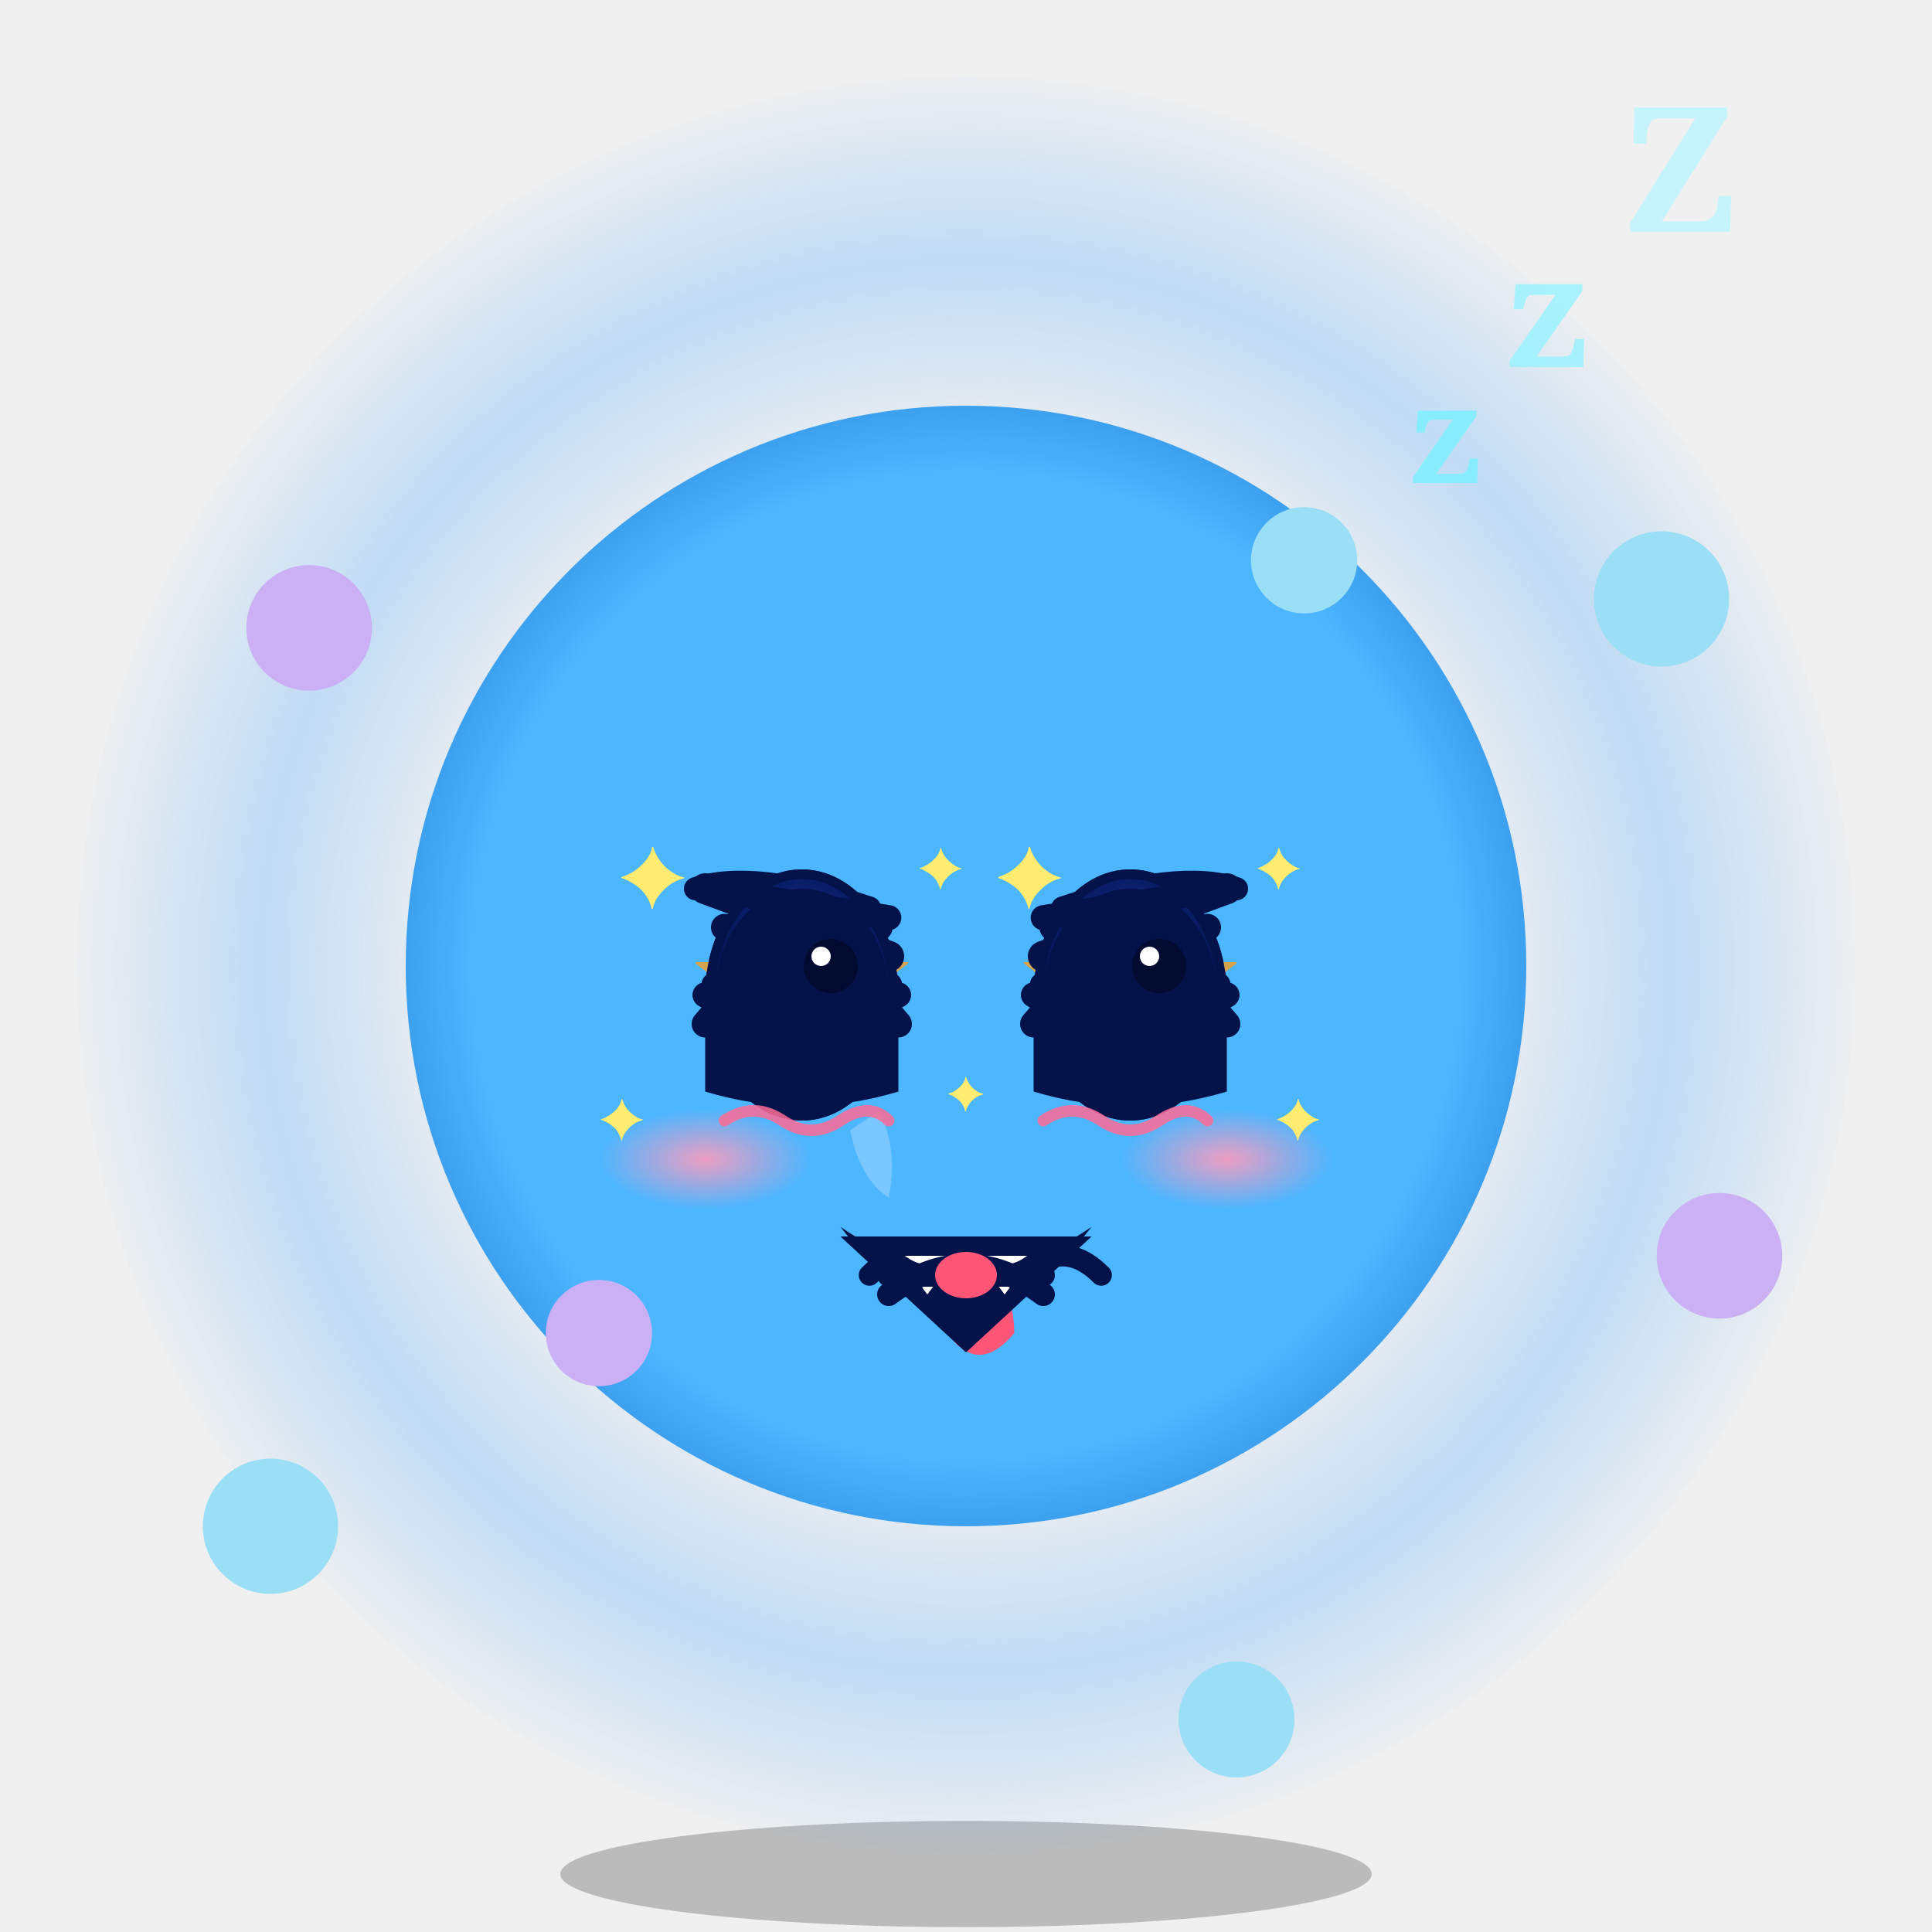
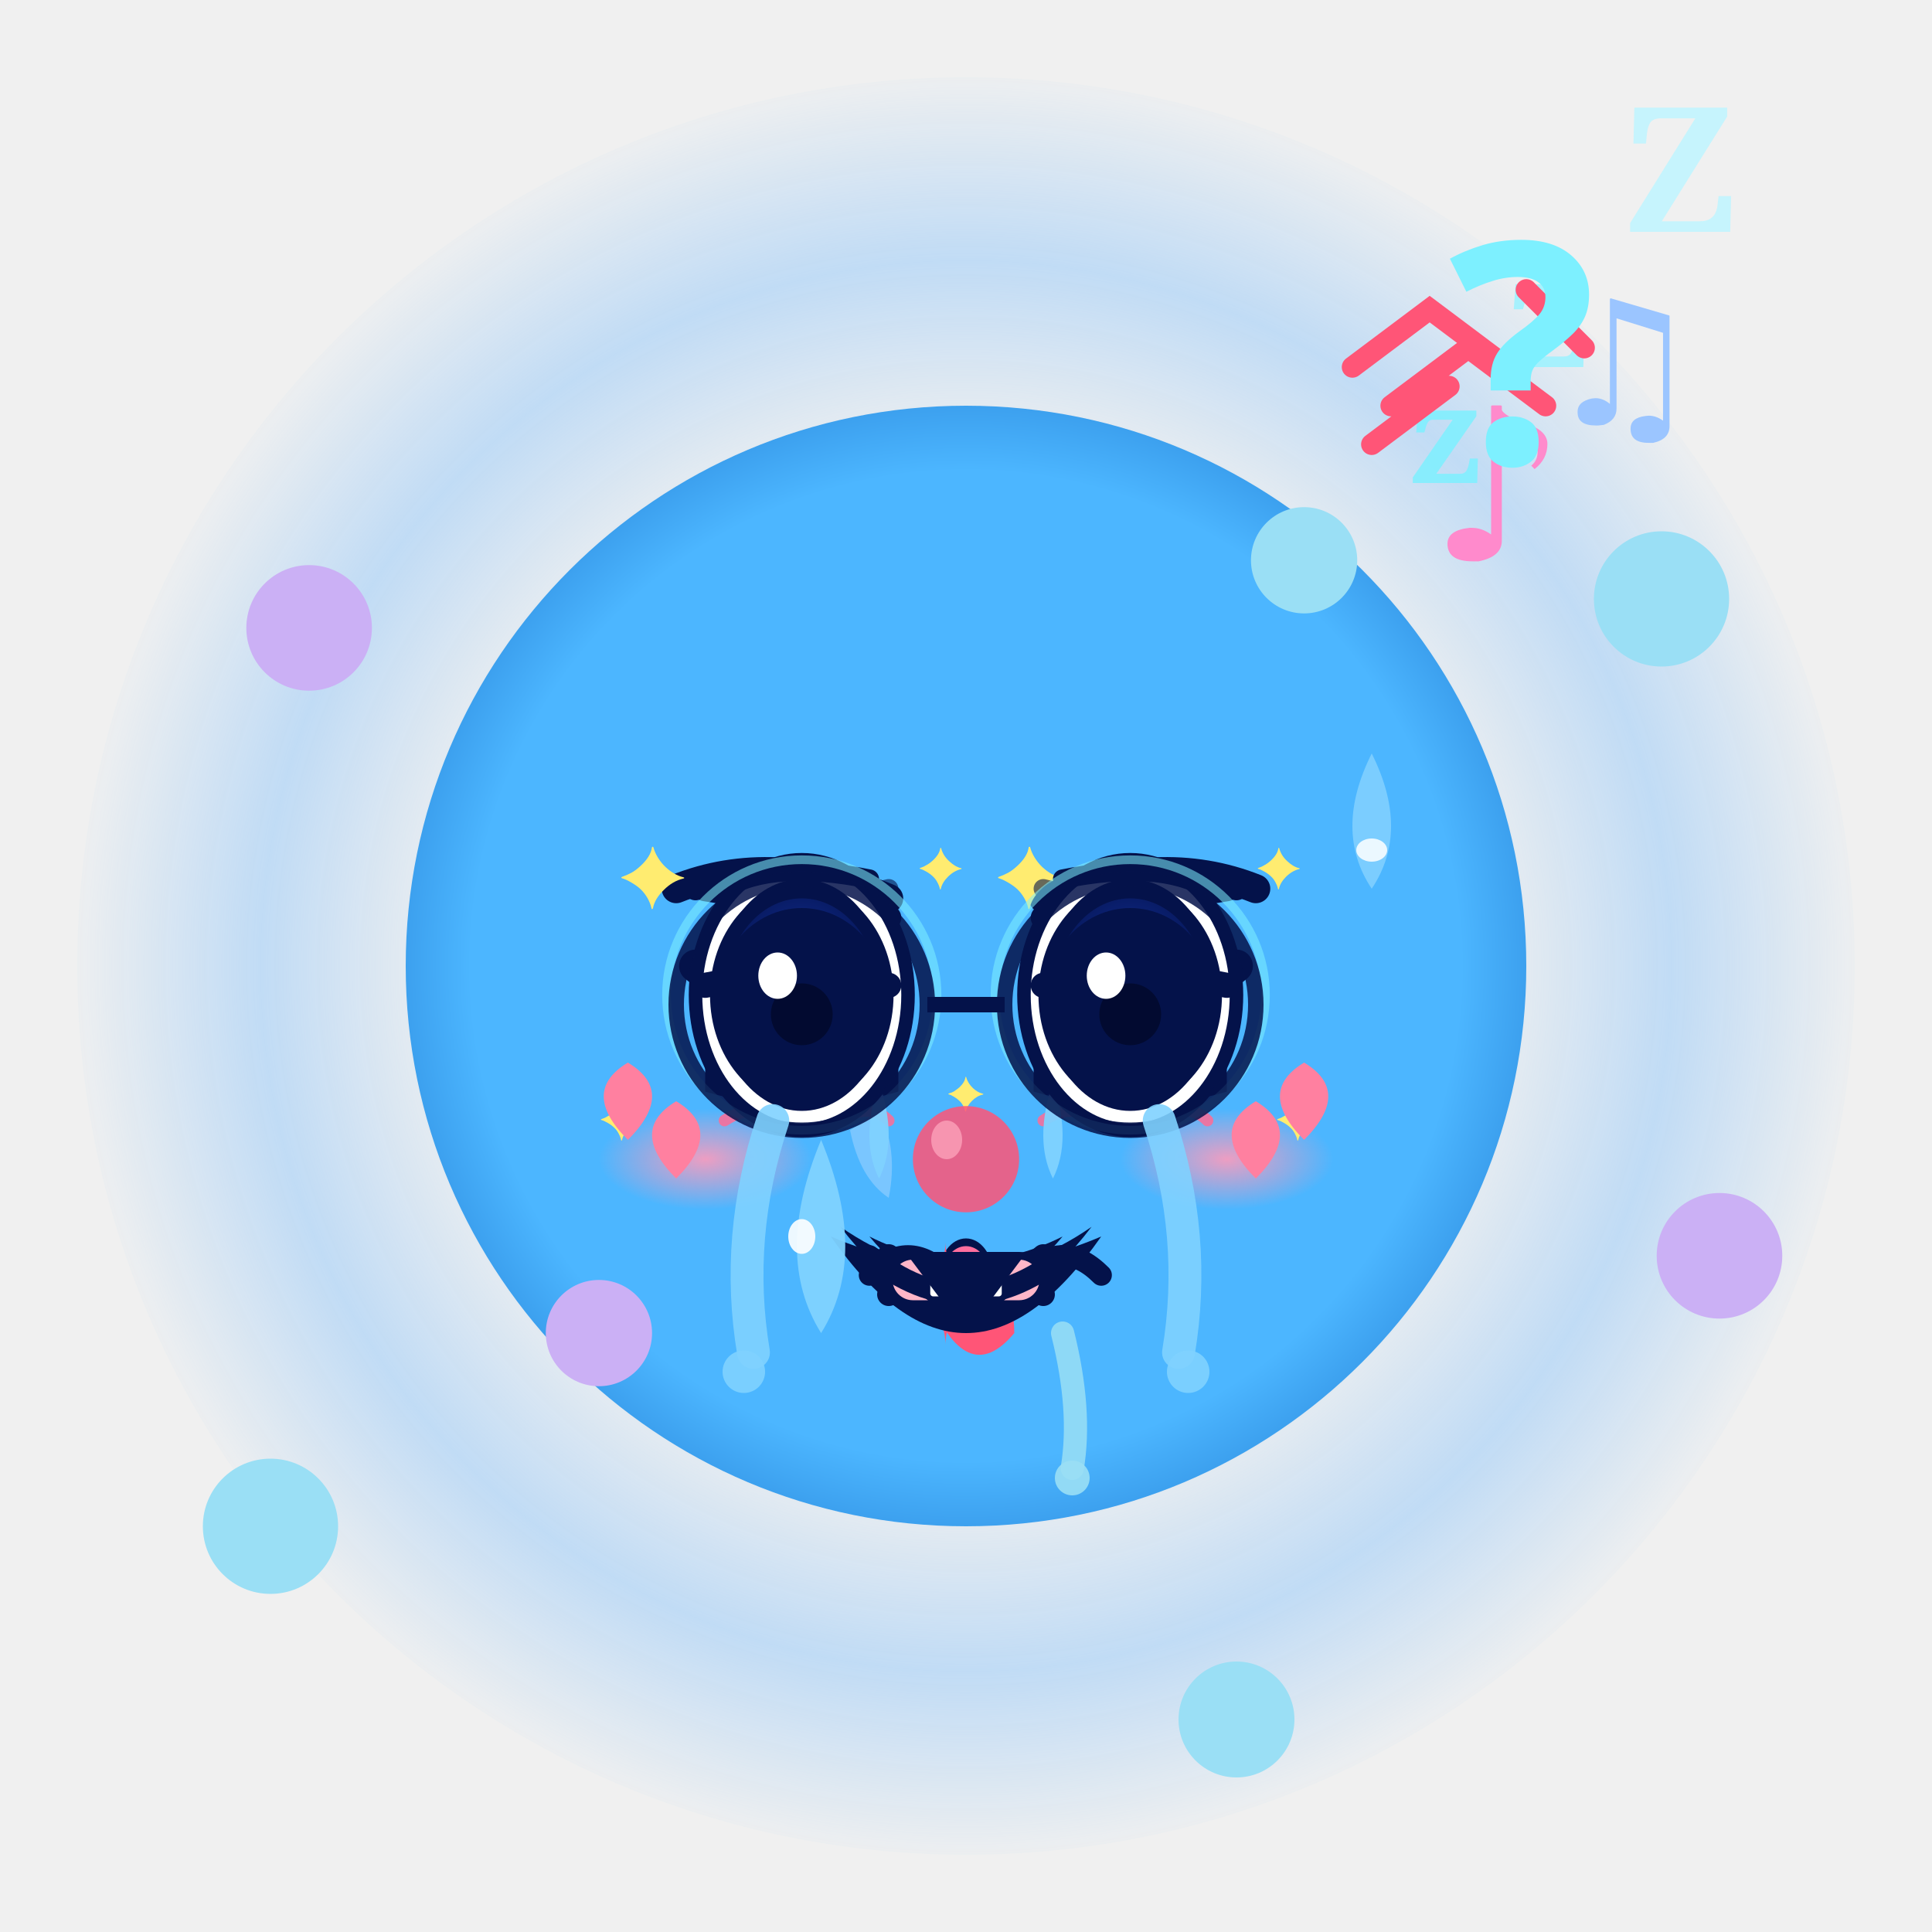
<svg xmlns="http://www.w3.org/2000/svg" id="clippy-svg" class="clippy-svg" viewBox="0 0 200 200" aria-hidden="true">
  <defs>
    <radialGradient id="orb-body" cx="0.5" cy="0.5" r="0.55">
      <stop offset="0%" stop-color="#4cb6ff" />
      <stop offset="80%" stop-color="#4cb6ff" />
      <stop offset="100%" stop-color="#2e8de0" />
    </radialGradient>
    <radialGradient id="orb-halo" cx="0.5" cy="0.5" r="0.5">
      <stop offset="55%" stop-color="#5cb0ff" stop-opacity="0" />
      <stop offset="78%" stop-color="#5cb0ff" stop-opacity="0.32" />
      <stop offset="100%" stop-color="#5cb0ff" stop-opacity="0" />
    </radialGradient>
    <radialGradient id="cheek-grad" cx="0.5" cy="0.5" r="0.5">
      <stop offset="0%" stop-color="#ff9bbb" stop-opacity="0.9" />
      <stop offset="100%" stop-color="#ff9bbb" stop-opacity="0" />
    </radialGradient>
    <radialGradient id="iris-grad" cx="0.5" cy="0.40" r="0.6">
      <stop offset="0%" stop-color="#3a5fc0" />
      <stop offset="60%" stop-color="#0a1f6e" />
      <stop offset="100%" stop-color="#04124a" />
    </radialGradient>
    <filter id="glow" x="-60%" y="-60%" width="220%" height="220%">
      <feGaussianBlur stdDeviation="1.6" result="b" />
      <feMerge>
        <feMergeNode in="b" />
        <feMergeNode in="SourceGraphic" />
      </feMerge>
    </filter>
    <symbol id="sym-heart" viewBox="0 0 20 18">
      <path d="M10 16 C 4 11, 0 7, 2 4 C 4 1, 8 1, 10 5 C 12 1, 16 1, 18 4 C 20 7, 16 11, 10 16 Z" fill="#ff4d8a" stroke="#c0205c" stroke-width="0.8" />
      <ellipse cx="6.5" cy="5.5" rx="1.5" ry="1.2" fill="#ffffff" opacity="0.85" />
    </symbol>
    <symbol id="sym-star" viewBox="0 0 22 22">
      <path d="M11 1 L13.5 8 L21 8 L15 12.5 L17 20 L11 15.5 L5 20 L7 12.5 L1 8 L8.5 8 Z" fill="#ffec70" stroke="#d4a44e" stroke-width="0.8" />
      <circle cx="11" cy="10" r="1.5" fill="#ffffff" opacity="0.9" />
    </symbol>
+     <clipPath id="orb-clip">
+       <circle cx="100" cy="100" r="58" />
+     </clipPath>
  </defs>
-   <ellipse class="cl-floor" cx="100" cy="194" rx="42" ry="5.5" fill="#000" opacity="0.22" />
  <g class="cl-floats">
    <circle class="cl-halo" cx="100" cy="100" r="92" fill="url(#orb-halo)" />
    <circle class="cl-body" cx="100" cy="100" r="58" fill="url(#orb-body)" />
-     <ellipse class="cl-cheek cl-cheek-l" cx="73" cy="120" rx="11" ry="5.2" fill="url(#cheek-grad)" />
-     <ellipse class="cl-cheek cl-cheek-r" cx="127" cy="120" rx="11" ry="5.2" fill="url(#cheek-grad)" />
-     <g class="cl-eyes">
-       <g class="cl-eyes-default">
-         <ellipse cx="83" cy="103" rx="10" ry="13" fill="#04124a" />
-         <ellipse cx="83" cy="103" rx="9" ry="12" fill="url(#iris-grad)" />
-         <ellipse cx="83" cy="111" rx="6.5" ry="1.6" fill="#5a7fff" opacity="0.55" />
-         <circle class="cl-pupil" cx="83" cy="105" r="3.5" fill="#020a30" />
-         <ellipse class="cl-glint" cx="79.5" cy="98" rx="2.8" ry="3.5" fill="#ffffff" />
-         <circle class="cl-glint" cx="85.8" cy="105" r="1.3" fill="#ffffff" opacity="0.95" />
-         <circle class="cl-glint" cx="82" cy="112.5" r="0.9" fill="#ffffff" opacity="0.75" />
-         <ellipse cx="117" cy="103" rx="10" ry="13" fill="#04124a" />
-         <ellipse cx="117" cy="103" rx="9" ry="12" fill="url(#iris-grad)" />
-         <ellipse cx="117" cy="111" rx="6.5" ry="1.6" fill="#5a7fff" opacity="0.55" />
-         <circle class="cl-pupil" cx="117" cy="105" r="3.5" fill="#020a30" />
-         <ellipse class="cl-glint" cx="113.5" cy="98" rx="2.8" ry="3.5" fill="#ffffff" />
-         <circle class="cl-glint" cx="119.8" cy="105" r="1.3" fill="#ffffff" opacity="0.95" />
-         <circle class="cl-glint" cx="116" cy="112.5" r="0.9" fill="#ffffff" opacity="0.75" />
+     <g class="cl-face" clip-path="url(#orb-clip)">
+       <ellipse class="cl-cheek cl-cheek-l" cx="73" cy="120" rx="11" ry="5.2" fill="url(#cheek-grad)" />
+       <ellipse class="cl-cheek cl-cheek-r" cx="127" cy="120" rx="11" ry="5.2" fill="url(#cheek-grad)" />
+       <g class="cl-eyes">
+         <g class="cl-eyes-default">
+           <ellipse cx="83" cy="103" rx="10" ry="13" fill="#04124a" />
+           <ellipse cx="83" cy="103" rx="9" ry="12" fill="url(#iris-grad)" />
+           <ellipse cx="83" cy="111" rx="6.5" ry="1.6" fill="#5a7fff" opacity="0.55" />
+           <circle class="cl-pupil" cx="83" cy="105" r="3.5" fill="#020a30" />
+           <ellipse class="cl-glint" cx="79.5" cy="98" rx="2.8" ry="3.5" fill="#ffffff" />
+           <circle class="cl-glint" cx="85.8" cy="105" r="1.3" fill="#ffffff" opacity="0.95" />
+           <circle class="cl-glint" cx="82" cy="112.5" r="0.9" fill="#ffffff" opacity="0.75" />
+           <ellipse cx="117" cy="103" rx="10" ry="13" fill="#04124a" />
+           <ellipse cx="117" cy="103" rx="9" ry="12" fill="url(#iris-grad)" />
+           <ellipse cx="117" cy="111" rx="6.5" ry="1.6" fill="#5a7fff" opacity="0.55" />
+           <circle class="cl-pupil" cx="117" cy="105" r="3.5" fill="#020a30" />
+           <ellipse class="cl-glint" cx="113.5" cy="98" rx="2.8" ry="3.5" fill="#ffffff" />
+           <circle class="cl-glint" cx="119.8" cy="105" r="1.3" fill="#ffffff" opacity="0.95" />
+           <circle class="cl-glint" cx="116" cy="112.5" r="0.9" fill="#ffffff" opacity="0.75" />
+         </g>
+         <g class="cl-eyes-happy">
+           <path d="M 73 106 Q 83 94 93 106" stroke="#04124a" stroke-width="2.8" fill="none" stroke-linecap="round" />
+           <path d="M 107 106 Q 117 94 127 106" stroke="#04124a" stroke-width="2.8" fill="none" stroke-linecap="round" />
+         </g>
+         <g class="cl-eyes-shut">
+           <path d="M 73 103 Q 83 109 93 103" stroke="#04124a" stroke-width="2.6" fill="none" stroke-linecap="round" />
+           <path d="M 107 103 Q 117 109 127 103" stroke="#04124a" stroke-width="2.6" fill="none" stroke-linecap="round" />
+         </g>
+         <g class="cl-eyes-love">
+           <use href="#sym-heart" x="73" y="93" width="20" height="18" />
+           <use href="#sym-heart" x="107" y="93" width="20" height="18" />
+         </g>
+         <g class="cl-eyes-stars">
+           <use href="#sym-star" x="72" y="92" width="22" height="22" />
+           <use href="#sym-star" x="106" y="92" width="22" height="22" />
+         </g>
+         <g class="cl-eyes-dizzy">
+           <path d="M 77 103 Q 77 96 84 96 Q 91 96 91 103 Q 91 109 85 109 Q 80 109 80 105 Q 80 102 83 102" fill="none" stroke="#04124a" stroke-width="1.6" stroke-linecap="round" />
+           <path d="M 111 103 Q 111 96 118 96 Q 125 96 125 103 Q 125 109 119 109 Q 114 109 114 105 Q 114 102 117 102" fill="none" stroke="#04124a" stroke-width="1.6" stroke-linecap="round" />
+         </g>
+         <g class="cl-eyes-angry">
+           <path d="M 70 92 Q 80 88 92 93" stroke="#04124a" stroke-width="3" fill="none" stroke-linecap="round" />
+           <path d="M 130 92 Q 120 88 108 93" stroke="#04124a" stroke-width="3" fill="none" stroke-linecap="round" />
+           <ellipse cx="83" cy="108" rx="6" ry="5" fill="#04124a" />
+           <ellipse cx="117" cy="108" rx="6" ry="5" fill="#04124a" />
+           <ellipse class="cl-glint" cx="81" cy="106" rx="1.6" ry="2" fill="#ffffff" />
+           <ellipse class="cl-glint" cx="115" cy="106" rx="1.6" ry="2" fill="#ffffff" />
+         </g>
+         <g class="cl-eyes-sad">
+           <ellipse cx="83" cy="106" rx="8.5" ry="9" fill="#04124a" />
+           <ellipse cx="117" cy="106" rx="8.5" ry="9" fill="#04124a" />
+           <circle cx="83" cy="110" r="2.5" fill="#020a30" />
+           <circle cx="117" cy="110" r="2.5" fill="#020a30" />
+           <circle cx="81.5" cy="108" r="1" fill="#ffffff" opacity="0.7" />
+           <circle cx="115.5" cy="108" r="1" fill="#ffffff" opacity="0.7" />
+           <path d="M 72 92 Q 78 90 90 94" stroke="#04124a" stroke-width="2.4" fill="none" stroke-linecap="round" />
+           <path d="M 128 92 Q 122 90 110 94" stroke="#04124a" stroke-width="2.4" fill="none" stroke-linecap="round" />
+           <path d="M 91 115 Q 93 119 92 124 Q 89 122 88 117 Z" fill="#7fc8ff" opacity="0.9" />
+         </g>
+         <g class="cl-eyes-sleepy">
+           <path d="M 74 103 Q 83 113 92 103 L 92 105 L 74 105 Z" fill="#04124a" />
+           <path d="M 108 103 Q 117 113 126 103 L 126 105 L 108 105 Z" fill="#04124a" />
+           <ellipse cx="83" cy="108" rx="2.5" ry="1.5" fill="#020a30" />
+           <ellipse cx="117" cy="108" rx="2.5" ry="1.5" fill="#020a30" />
+           <path d="M 74 102 Q 83 99 92 102" stroke="#04124a" stroke-width="2.8" fill="none" stroke-linecap="round" />
+           <path d="M 108 102 Q 117 99 126 102" stroke="#04124a" stroke-width="2.8" fill="none" stroke-linecap="round" />
+         </g>
+         <g class="cl-eyes-dots">
+           <circle cx="83" cy="104" r="2.6" fill="#04124a" />
+           <circle cx="117" cy="104" r="2.6" fill="#04124a" />
+         </g>
+         <g class="cl-eyes-x">
+           <path d="M 75 96 L 91 110 M 91 96 L 75 110" stroke="#04124a" stroke-width="2.8" stroke-linecap="round" />
+           <path d="M 109 96 L 125 110 M 125 96 L 109 110" stroke="#04124a" stroke-width="2.8" stroke-linecap="round" />
+         </g>
+         <g class="cl-eyes-wink-l">
+           <path d="M 73 103 Q 83 109 93 103" stroke="#04124a" stroke-width="2.6" fill="none" stroke-linecap="round" />
+           <ellipse cx="117" cy="103" rx="10" ry="13" fill="#04124a" />
+           <ellipse cx="117" cy="103" rx="9" ry="12" fill="url(#iris-grad)" />
+           <ellipse cx="117" cy="111" rx="6.5" ry="1.6" fill="#5a7fff" opacity="0.55" />
+           <circle cx="117" cy="105" r="3.5" fill="#020a30" />
+           <ellipse cx="113.5" cy="98" rx="2.8" ry="3.5" fill="#ffffff" />
+           <circle cx="119.8" cy="105" r="1.3" fill="#ffffff" />
+         </g>
+         <g class="cl-eyes-wink-r">
+           <ellipse cx="83" cy="103" rx="10" ry="13" fill="#04124a" />
+           <ellipse cx="83" cy="103" rx="9" ry="12" fill="url(#iris-grad)" />
+           <ellipse cx="83" cy="111" rx="6.5" ry="1.6" fill="#5a7fff" opacity="0.55" />
+           <circle cx="83" cy="105" r="3.5" fill="#020a30" />
+           <ellipse cx="79.5" cy="98" rx="2.8" ry="3.5" fill="#ffffff" />
+           <circle cx="85.8" cy="105" r="1.3" fill="#ffffff" />
+           <path d="M 107 103 Q 117 109 127 103" stroke="#04124a" stroke-width="2.6" fill="none" stroke-linecap="round" />
+         </g>
+         <g class="cl-eyes-suspicious">
+           <path d="M 73 102 Q 83 105 93 102 L 93 113 Q 83 116 73 113 Z" fill="#04124a" />
+           <path d="M 107 102 Q 117 105 127 102 L 127 113 Q 117 116 107 113 Z" fill="#04124a" />
+           <circle cx="83" cy="108" r="2.6" fill="#020a30" />
+           <circle cx="117" cy="108" r="2.6" fill="#020a30" />
+           <circle cx="82" cy="107" r="1" fill="#ffffff" opacity="0.7" />
+           <circle cx="116" cy="107" r="1" fill="#ffffff" opacity="0.7" />
+         </g>
+         <g class="cl-eyes-determined">
+           <ellipse cx="83" cy="105" rx="9" ry="10.5" fill="#04124a" />
+           <ellipse cx="117" cy="105" rx="9" ry="10.5" fill="#04124a" />
+           <ellipse cx="83" cy="105" rx="7.5" ry="9" fill="url(#iris-grad)" />
+           <ellipse cx="117" cy="105" rx="7.5" ry="9" fill="url(#iris-grad)" />
+           <circle cx="83" cy="107" r="3.5" fill="#020a30" />
+           <circle cx="117" cy="107" r="3.5" fill="#020a30" />
+           <ellipse cx="80" cy="101" rx="2.4" ry="2.8" fill="#ffffff" />
+           <ellipse cx="114" cy="101" rx="2.4" ry="2.8" fill="#ffffff" />
+           <path d="M 73 92 L 92 95" stroke="#04124a" stroke-width="2.6" stroke-linecap="round" />
+           <path d="M 127 92 L 108 95" stroke="#04124a" stroke-width="2.6" stroke-linecap="round" />
+         </g>
+         <g class="cl-eyes-sparkle">
+           <text x="64" y="94" font-size="9" fill="#ffec70" font-family="serif">✦</text>
+           <text x="95" y="92" font-size="6" fill="#ffec70" font-family="serif">✦</text>
+           <text x="103" y="94" font-size="9" fill="#ffec70" font-family="serif">✦</text>
+           <text x="130" y="92" font-size="6" fill="#ffec70" font-family="serif">✦</text>
+           <text x="62" y="118" font-size="6" fill="#ffec70" font-family="serif">✦</text>
+           <text x="132" y="118" font-size="6" fill="#ffec70" font-family="serif">✦</text>
+           <text x="98" y="115" font-size="5" fill="#ffec70" font-family="serif">✦</text>
+         </g>
+         <g class="cl-eyes-embarrassed">
+           <ellipse cx="83" cy="103" rx="9" ry="11" fill="#04124a" />
+           <ellipse cx="117" cy="103" rx="9" ry="11" fill="#04124a" />
+           <circle cx="86" cy="100" r="2.8" fill="#020a30" />
+           <circle cx="120" cy="100" r="2.8" fill="#020a30" />
+           <circle cx="85" cy="99" r="1" fill="#ffffff" />
+           <circle cx="119" cy="99" r="1" fill="#ffffff" />
+           <path d="M 75 116 Q 78 114 81 116 Q 84 118 87 116 Q 90 114 92 116" stroke="#ff6b95" stroke-width="1.2" fill="none" stroke-linecap="round" opacity="0.85" />
+           <path d="M 108 116 Q 111 114 114 116 Q 117 118 120 116 Q 123 114 125 116" stroke="#ff6b95" stroke-width="1.2" fill="none" stroke-linecap="round" opacity="0.85" />
+         </g>
+         <g class="cl-eyes-tearful">
+           <ellipse cx="83" cy="106" rx="8.5" ry="9" fill="#04124a" />
+           <ellipse cx="117" cy="106" rx="8.5" ry="9" fill="#04124a" />
+           <ellipse cx="80" cy="103" rx="2.6" ry="3" fill="#ffffff" />
+           <ellipse cx="114" cy="103" rx="2.6" ry="3" fill="#ffffff" />
+           <path d="M 91 112 Q 89 118 91 122 Q 93 118 91 112 Z" fill="#7fd2ff" opacity="0.95" />
+           <path d="M 109 112 Q 111 118 109 122 Q 107 118 109 112 Z" fill="#7fd2ff" opacity="0.95" />
+         </g>
+         <g class="cl-eyes-up">
+           <ellipse cx="83" cy="103" rx="9" ry="12" fill="#ffffff" />
+           <ellipse cx="117" cy="103" rx="9" ry="12" fill="#ffffff" />
+           <ellipse cx="83" cy="96" rx="5.5" ry="6" fill="#04124a" />
+           <ellipse cx="117" cy="96" rx="5.5" ry="6" fill="#04124a" />
+           <circle cx="81.5" cy="94" r="1.5" fill="#ffffff" />
+           <circle cx="115.5" cy="94" r="1.5" fill="#ffffff" />
+         </g>
+         <g class="cl-eyes-down">
+           <ellipse cx="83" cy="103" rx="9" ry="12" fill="#ffffff" />
+           <ellipse cx="117" cy="103" rx="9" ry="12" fill="#ffffff" />
+           <ellipse cx="83" cy="110" rx="5.5" ry="6" fill="#04124a" />
+           <ellipse cx="117" cy="110" rx="5.5" ry="6" fill="#04124a" />
+           <circle cx="81.5" cy="108" r="1.2" fill="#ffffff" opacity="0.85" />
+           <circle cx="115.5" cy="108" r="1.2" fill="#ffffff" opacity="0.85" />
+           <path d="M 73 92 Q 80 95 92 92" stroke="#04124a" stroke-width="2" fill="none" stroke-linecap="round" opacity="0.6" />
+           <path d="M 127 92 Q 120 95 108 92" stroke="#04124a" stroke-width="2" fill="none" stroke-linecap="round" opacity="0.6" />
+         </g>
+         <g class="cl-eyes-squint">
+           <path d="M 72 100 L 82 108 L 92 100" stroke="#04124a" stroke-width="3.4" fill="none" stroke-linecap="round" stroke-linejoin="round" />
+           <path d="M 108 100 L 118 108 L 128 100" stroke="#04124a" stroke-width="3.4" fill="none" stroke-linecap="round" stroke-linejoin="round" />
+         </g>
+         <g class="cl-eyes-wide-shock">
+           <ellipse cx="83" cy="103" rx="11" ry="14" fill="#ffffff" stroke="#04124a" stroke-width="1.4" />
+           <ellipse cx="117" cy="103" rx="11" ry="14" fill="#ffffff" stroke="#04124a" stroke-width="1.4" />
+           <circle cx="83" cy="103" r="3.5" fill="#04124a" />
+           <circle cx="117" cy="103" r="3.5" fill="#04124a" />
+           <circle cx="84.8" cy="101" r="1.1" fill="#ffffff" />
+           <circle cx="118.8" cy="101" r="1.1" fill="#ffffff" />
+         </g>
+         <g class="cl-eyes-glance">
+           <ellipse cx="83" cy="103" rx="9" ry="12" fill="#04124a" />
+           <ellipse cx="117" cy="103" rx="9" ry="12" fill="#04124a" />
+           <ellipse cx="86" cy="108" rx="3" ry="3.5" fill="#020a30" />
+           <ellipse cx="120" cy="108" rx="3" ry="3.5" fill="#020a30" />
+           <ellipse cx="85" cy="107" rx="1.4" ry="1.8" fill="#ffffff" />
+           <ellipse cx="119" cy="107" rx="1.4" ry="1.8" fill="#ffffff" />
+         </g>
+         <g class="cl-eyes-disgusted">
+           <path d="M 73 102 Q 83 100 92 102" stroke="#04124a" stroke-width="2.6" fill="none" stroke-linecap="round" />
+           <path d="M 108 102 Q 117 100 127 102" stroke="#04124a" stroke-width="2.6" fill="none" stroke-linecap="round" />
+           <ellipse cx="83" cy="106" rx="3" ry="2.2" fill="#04124a" />
+           <ellipse cx="117" cy="106" rx="3" ry="2.2" fill="#04124a" />
+           <path d="M 75 92 Q 80 89 90 91" stroke="#04124a" stroke-width="2" fill="none" stroke-linecap="round" />
+           <path d="M 125 92 Q 120 89 110 91" stroke="#04124a" stroke-width="2" fill="none" stroke-linecap="round" />
+         </g>
+         <g class="cl-eyes-genius">
+           <ellipse cx="83" cy="103" rx="9.5" ry="11.5" fill="#04124a" />
+           <ellipse cx="117" cy="103" rx="9.5" ry="11.5" fill="#04124a" />
+           <ellipse cx="83" cy="103" rx="8" ry="10" fill="url(#iris-grad)" />
+           <ellipse cx="117" cy="103" rx="8" ry="10" fill="url(#iris-grad)" />
+           <circle cx="83" cy="105" r="3.5" fill="#020a30" />
+           <circle cx="117" cy="105" r="3.5" fill="#020a30" />
+           <ellipse cx="80" cy="99" rx="2.4" ry="3" fill="#ffffff" />
+           <ellipse cx="114" cy="99" rx="2.4" ry="3" fill="#ffffff" />
+           <circle cx="83" cy="103" r="14" fill="none" stroke="#7df0ff" stroke-width="0.9" opacity="0.55" />
+           <circle cx="117" cy="103" r="14" fill="none" stroke="#7df0ff" stroke-width="0.9" opacity="0.55" />
+         </g>
+         <g class="cl-eyes-studious">
+           <ellipse cx="83" cy="104" rx="9" ry="10" fill="#04124a" />
+           <ellipse cx="117" cy="104" rx="9" ry="10" fill="#04124a" />
+           <circle cx="83" cy="105" r="3.2" fill="#020a30" />
+           <circle cx="117" cy="105" r="3.2" fill="#020a30" />
+           <ellipse cx="80.5" cy="101" rx="2" ry="2.4" fill="#ffffff" />
+           <ellipse cx="114.5" cy="101" rx="2" ry="2.4" fill="#ffffff" />
+           <circle cx="83" cy="104" r="13" fill="none" stroke="#04124a" stroke-width="1.6" opacity="0.85" />
+           <circle cx="117" cy="104" r="13" fill="none" stroke="#04124a" stroke-width="1.6" opacity="0.85" />
+           <line x1="96" y1="104" x2="104" y2="104" stroke="#04124a" stroke-width="1.6" />
+         </g>
      </g>
-       <g class="cl-eyes-happy">
-         <path d="M 73 106 Q 83 94 93 106" stroke="#04124a" stroke-width="2.8" fill="none" stroke-linecap="round" />
-         <path d="M 107 106 Q 117 94 127 106" stroke="#04124a" stroke-width="2.8" fill="none" stroke-linecap="round" />
+       <g class="cl-mouth">
+         <path class="cl-mouth-smile" d="M 92 130 Q 100 137 108 130" stroke="#04124a" stroke-width="2.4" fill="none" stroke-linecap="round" />
+         <g class="cl-mouth-bigsmile">
+           <path d="M 87 127 Q 100 144 113 127 Q 100 136 87 127 Z" fill="#04124a" />
+           <path d="M 91 131 Q 100 139 109 131" fill="#ff6e9e" opacity="0.7" />
+         </g>
+         <g class="cl-mouth-tongue">
+           <path d="M 90 128 Q 100 140 110 128 Q 100 133 90 128 Z" fill="#04124a" />
+           <path d="M 96 134 Q 100 144 105 138 Q 105 132 100 132 Q 96 132 96 134 Z" fill="#ff5577" />
+         </g>
+         <ellipse class="cl-mouth-o" cx="100" cy="132" rx="2.8" ry="3.8" fill="#04124a" />
+         <path class="cl-mouth-wavy" d="M 90 132 Q 94 128 98 132 Q 102 136 106 132 Q 110 128 114 132" stroke="#04124a" stroke-width="2.2" fill="none" stroke-linecap="round" />
+         <g class="cl-mouth-fangs">
+           <path d="M 93 134 Q 100 130 107 134" stroke="#04124a" stroke-width="2.4" fill="none" stroke-linecap="round" />
+         </g>
+         <line class="cl-mouth-flat" x1="92" y1="132" x2="108" y2="132" stroke="#04124a" stroke-width="2.4" stroke-linecap="round" />
+         <path class="cl-mouth-frown" d="M 92 134 Q 100 128 108 134" stroke="#04124a" stroke-width="2.4" fill="none" stroke-linecap="round" />
+         <path class="cl-mouth-cat" d="M 92 130 Q 96 134 100 130 Q 104 134 108 130" stroke="#04124a" stroke-width="2.2" fill="none" stroke-linecap="round" />
+         <ellipse class="cl-mouth-kiss" cx="100" cy="132" rx="3.2" ry="2.4" fill="#ff5577" />
+         <ellipse class="cl-mouth-pout" cx="100" cy="132" rx="2.4" ry="3" fill="#ff6e9e" />
+         <text class="cl-mouth-star" x="92" y="139" font-family="sans-serif" font-size="14" font-weight="800" fill="#ff5577">✦</text>
+         <path class="cl-mouth-laugh" d="M 86 128 Q 100 148 114 128 Q 100 134 86 128 Z" fill="#04124a" />
+         <rect class="cl-mouth-tape" x="92" y="130" width="16" height="5" rx="2.5" fill="#ffb6c8" stroke="#04124a" stroke-width="0.8" />
+         <g class="cl-mouth-bunny">
+           <path d="M 90 130 Q 100 138 110 130" stroke="#04124a" stroke-width="2.2" fill="none" stroke-linecap="round" />
+           <rect x="96" y="130" width="3.5" height="4.5" rx="0.6" fill="#ffffff" stroke="#04124a" stroke-width="0.6" />
+           <rect x="100.5" y="130" width="3.5" height="4.5" rx="0.6" fill="#ffffff" stroke="#04124a" stroke-width="0.6" />
+         </g>
+         <path class="cl-mouth-triangle" d="M 94 130 L 100 138 L 106 130 Z" fill="#04124a" />
      </g>
-       <g class="cl-eyes-shut">
-         <path d="M 73 103 Q 83 109 93 103" stroke="#04124a" stroke-width="2.6" fill="none" stroke-linecap="round" />
-         <path d="M 107 103 Q 117 109 127 103" stroke="#04124a" stroke-width="2.6" fill="none" stroke-linecap="round" />
-       </g>
-       <g class="cl-eyes-love">
-         <use href="#sym-heart" x="73" y="93" width="20" height="18" />
-         <use href="#sym-heart" x="107" y="93" width="20" height="18" />
-       </g>
-       <g class="cl-eyes-stars">
-         <use href="#sym-star" x="72" y="92" width="22" height="22" />
-         <use href="#sym-star" x="106" y="92" width="22" height="22" />
-       </g>
-       <g class="cl-eyes-dizzy">
-         <path d="M 77 103 Q 77 96 84 96 Q 91 96 91 103 Q 91 109 85 109 Q 80 109 80 105 Q 80 102 83 102" fill="none" stroke="#04124a" stroke-width="1.6" stroke-linecap="round" />
-         <path d="M 111 103 Q 111 96 118 96 Q 125 96 125 103 Q 125 109 119 109 Q 114 109 114 105 Q 114 102 117 102" fill="none" stroke="#04124a" stroke-width="1.6" stroke-linecap="round" />
-       </g>
-       <g class="cl-eyes-angry">
-         <path d="M 73 92 L 92 99" stroke="#04124a" stroke-width="3.2" stroke-linecap="round" />
-         <path d="M 127 92 L 108 99" stroke="#04124a" stroke-width="3.2" stroke-linecap="round" />
-         <path d="M 74 104 Q 83 102 92 105 Q 83 110 74 108 Z" fill="#04124a" />
-         <path d="M 126 104 Q 117 102 108 105 Q 117 110 126 108 Z" fill="#04124a" />
-         <circle cx="85" cy="106" r="2.2" fill="#ff3a5a" />
-         <circle cx="115" cy="106" r="2.2" fill="#ff3a5a" />
-       </g>
-       <g class="cl-eyes-sad">
-         <ellipse cx="83" cy="106" rx="8.5" ry="9" fill="#04124a" />
-         <ellipse cx="117" cy="106" rx="8.5" ry="9" fill="#04124a" />
-         <circle cx="83" cy="110" r="2.5" fill="#020a30" />
-         <circle cx="117" cy="110" r="2.5" fill="#020a30" />
-         <circle cx="81.5" cy="108" r="1" fill="#ffffff" opacity="0.7" />
-         <circle cx="115.5" cy="108" r="1" fill="#ffffff" opacity="0.7" />
-         <path d="M 72 92 Q 78 90 90 94" stroke="#04124a" stroke-width="2.4" fill="none" stroke-linecap="round" />
-         <path d="M 128 92 Q 122 90 110 94" stroke="#04124a" stroke-width="2.4" fill="none" stroke-linecap="round" />
-         <path d="M 91 115 Q 93 119 92 124 Q 89 122 88 117 Z" fill="#7fc8ff" opacity="0.9" />
-       </g>
-       <g class="cl-eyes-sleepy">
-         <path d="M 74 103 Q 83 113 92 103 L 92 105 L 74 105 Z" fill="#04124a" />
-         <path d="M 108 103 Q 117 113 126 103 L 126 105 L 108 105 Z" fill="#04124a" />
-         <ellipse cx="83" cy="108" rx="2.5" ry="1.5" fill="#020a30" />
-         <ellipse cx="117" cy="108" rx="2.5" ry="1.5" fill="#020a30" />
-         <path d="M 74 102 Q 83 99 92 102" stroke="#04124a" stroke-width="2.8" fill="none" stroke-linecap="round" />
-         <path d="M 108 102 Q 117 99 126 102" stroke="#04124a" stroke-width="2.8" fill="none" stroke-linecap="round" />
-       </g>
-       <g class="cl-eyes-dots">
-         <circle cx="83" cy="104" r="2.6" fill="#04124a" />
-         <circle cx="117" cy="104" r="2.6" fill="#04124a" />
-       </g>
-       <g class="cl-eyes-x">
-         <path d="M 75 96 L 91 110 M 91 96 L 75 110" stroke="#04124a" stroke-width="2.8" stroke-linecap="round" />
-         <path d="M 109 96 L 125 110 M 125 96 L 109 110" stroke="#04124a" stroke-width="2.8" stroke-linecap="round" />
-       </g>
-       <g class="cl-eyes-wink-l">
-         <path d="M 73 103 Q 83 109 93 103" stroke="#04124a" stroke-width="2.6" fill="none" stroke-linecap="round" />
-         <ellipse cx="117" cy="103" rx="10" ry="13" fill="#04124a" />
-         <ellipse cx="117" cy="103" rx="9" ry="12" fill="url(#iris-grad)" />
-         <ellipse cx="117" cy="111" rx="6.5" ry="1.6" fill="#5a7fff" opacity="0.55" />
-         <circle cx="117" cy="105" r="3.5" fill="#020a30" />
-         <ellipse cx="113.5" cy="98" rx="2.8" ry="3.5" fill="#ffffff" />
-         <circle cx="119.8" cy="105" r="1.3" fill="#ffffff" />
-       </g>
-       <g class="cl-eyes-wink-r">
-         <ellipse cx="83" cy="103" rx="10" ry="13" fill="#04124a" />
-         <ellipse cx="83" cy="103" rx="9" ry="12" fill="url(#iris-grad)" />
-         <ellipse cx="83" cy="111" rx="6.5" ry="1.6" fill="#5a7fff" opacity="0.55" />
-         <circle cx="83" cy="105" r="3.5" fill="#020a30" />
-         <ellipse cx="79.5" cy="98" rx="2.8" ry="3.5" fill="#ffffff" />
-         <circle cx="85.8" cy="105" r="1.3" fill="#ffffff" />
-         <path d="M 107 103 Q 117 109 127 103" stroke="#04124a" stroke-width="2.6" fill="none" stroke-linecap="round" />
-       </g>
-       <g class="cl-eyes-suspicious">
-         <path d="M 73 102 Q 83 105 93 102 L 93 113 Q 83 116 73 113 Z" fill="#04124a" />
-         <path d="M 107 102 Q 117 105 127 102 L 127 113 Q 117 116 107 113 Z" fill="#04124a" />
-         <circle cx="83" cy="108" r="2.6" fill="#020a30" />
-         <circle cx="117" cy="108" r="2.6" fill="#020a30" />
-         <circle cx="82" cy="107" r="1" fill="#ffffff" opacity="0.7" />
-         <circle cx="116" cy="107" r="1" fill="#ffffff" opacity="0.7" />
-       </g>
-       <g class="cl-eyes-determined">
-         <ellipse cx="83" cy="105" rx="9" ry="10.5" fill="#04124a" />
-         <ellipse cx="117" cy="105" rx="9" ry="10.5" fill="#04124a" />
-         <ellipse cx="83" cy="105" rx="7.5" ry="9" fill="url(#iris-grad)" />
-         <ellipse cx="117" cy="105" rx="7.5" ry="9" fill="url(#iris-grad)" />
-         <circle cx="83" cy="107" r="3.5" fill="#020a30" />
-         <circle cx="117" cy="107" r="3.5" fill="#020a30" />
-         <ellipse cx="80" cy="101" rx="2.4" ry="2.8" fill="#ffffff" />
-         <ellipse cx="114" cy="101" rx="2.4" ry="2.8" fill="#ffffff" />
-         <path d="M 73 92 L 92 95" stroke="#04124a" stroke-width="2.6" stroke-linecap="round" />
-         <path d="M 127 92 L 108 95" stroke="#04124a" stroke-width="2.6" stroke-linecap="round" />
-       </g>
-       <g class="cl-eyes-sparkle">
-         <text x="64" y="94" font-size="9" fill="#ffec70" font-family="serif">✦</text>
-         <text x="95" y="92" font-size="6" fill="#ffec70" font-family="serif">✦</text>
-         <text x="103" y="94" font-size="9" fill="#ffec70" font-family="serif">✦</text>
-         <text x="130" y="92" font-size="6" fill="#ffec70" font-family="serif">✦</text>
-         <text x="62" y="118" font-size="6" fill="#ffec70" font-family="serif">✦</text>
-         <text x="132" y="118" font-size="6" fill="#ffec70" font-family="serif">✦</text>
-         <text x="98" y="115" font-size="5" fill="#ffec70" font-family="serif">✦</text>
-       </g>
-       <g class="cl-eyes-embarrassed">
-         <ellipse cx="83" cy="103" rx="9" ry="11" fill="#04124a" />
-         <ellipse cx="117" cy="103" rx="9" ry="11" fill="#04124a" />
-         <circle cx="86" cy="100" r="2.8" fill="#020a30" />
-         <circle cx="120" cy="100" r="2.8" fill="#020a30" />
-         <circle cx="85" cy="99" r="1" fill="#ffffff" />
-         <circle cx="119" cy="99" r="1" fill="#ffffff" />
-         <path d="M 75 116 Q 78 114 81 116 Q 84 118 87 116 Q 90 114 92 116" stroke="#ff6b95" stroke-width="1.2" fill="none" stroke-linecap="round" opacity="0.85" />
-         <path d="M 108 116 Q 111 114 114 116 Q 117 118 120 116 Q 123 114 125 116" stroke="#ff6b95" stroke-width="1.2" fill="none" stroke-linecap="round" opacity="0.85" />
-       </g>
-     </g>
-     <g class="cl-mouth">
-       <path class="cl-mouth-smile" d="M 92 130 Q 100 137 108 130" stroke="#04124a" stroke-width="2.4" fill="none" stroke-linecap="round" />
-       <g class="cl-mouth-bigsmile">
-         <path d="M 87 127 Q 100 144 113 127 Q 100 136 87 127 Z" fill="#04124a" />
-         <path d="M 91 131 Q 100 139 109 131" fill="#ff6e9e" opacity="0.7" />
-       </g>
-       <g class="cl-mouth-tongue">
-         <path d="M 90 128 Q 100 140 110 128 Q 100 133 90 128 Z" fill="#04124a" />
-         <path d="M 96 134 Q 100 144 105 138 Q 105 132 100 132 Q 96 132 96 134 Z" fill="#ff5577" />
-       </g>
-       <ellipse class="cl-mouth-o" cx="100" cy="132" rx="2.8" ry="3.8" fill="#04124a" />
-       <path class="cl-mouth-wavy" d="M 90 132 Q 94 128 98 132 Q 102 136 106 132 Q 110 128 114 132" stroke="#04124a" stroke-width="2.2" fill="none" stroke-linecap="round" />
-       <g class="cl-mouth-fangs">
-         <path d="M 87 128 L 100 140 L 113 128 Z" fill="#04124a" />
-         <path d="M 93 130 L 96 134 L 99 130 Z" fill="#ffffff" />
-         <path d="M 101 130 L 104 134 L 107 130 Z" fill="#ffffff" />
-       </g>
-       <line class="cl-mouth-flat" x1="92" y1="132" x2="108" y2="132" stroke="#04124a" stroke-width="2.4" stroke-linecap="round" />
-       <path class="cl-mouth-frown" d="M 92 134 Q 100 128 108 134" stroke="#04124a" stroke-width="2.4" fill="none" stroke-linecap="round" />
-       <path class="cl-mouth-cat" d="M 92 130 Q 96 134 100 130 Q 104 134 108 130" stroke="#04124a" stroke-width="2.2" fill="none" stroke-linecap="round" />
-       <ellipse class="cl-mouth-kiss" cx="100" cy="132" rx="3.2" ry="2.4" fill="#ff5577" />
    </g>
    <g class="cl-zzz">
      <text x="146" y="50" font-family="serif" font-size="14" font-weight="700" fill="#7df0ff" opacity="0.85">z</text>
      <text x="156" y="38" font-family="serif" font-size="16" font-weight="700" fill="#9bf2ff" opacity="0.85">z</text>
      <text x="168" y="24" font-family="serif" font-size="18" font-weight="700" fill="#bef5ff" opacity="0.85">Z</text>
    </g>
    <g class="cl-nodes">
      <circle class="cl-node cl-node-1" cx="172" cy="62" r="7" fill="#9adff5" />
      <circle class="cl-node cl-node-2" cx="178" cy="130" r="6.5" fill="#cbb0f5" />
      <circle class="cl-node cl-node-3" cx="128" cy="178" r="6" fill="#9adff5" />
      <circle class="cl-node cl-node-4" cx="28" cy="158" r="7" fill="#9adff5" />
      <circle class="cl-node cl-node-5" cx="32" cy="65" r="6.5" fill="#cbb0f5" />
      <circle class="cl-node cl-node-6" cx="135" cy="58" r="5.5" fill="#9adff5" />
      <circle class="cl-node cl-node-7" cx="62" cy="138" r="5.5" fill="#cbb0f5" />
    </g>
  </g>
+   <g class="cl-sweat">
+     <path d="M 142 78 Q 138 86 142 92 Q 146 86 142 78 Z" fill="#7fcfff" opacity="0.92" />
+     <ellipse cx="142" cy="88" rx="1.6" ry="1.2" fill="#ffffff" opacity="0.85" />
+   </g>
+   <g class="cl-music">
+     <text x="148" y="58" font-family="serif" font-size="22" font-weight="700" fill="#ff8acc">♪</text>
+     <text x="160" y="44" font-family="serif" font-size="18" font-weight="700" fill="#9bc5ff">♫</text>
+   </g>
+   <g class="cl-anger-pop">
+     <path d="M 140 38 L 148 32 L 156 38 M 144 42 L 152 36 L 160 42 M 142 46 L 150 40 M 158 30 L 164 36" stroke="#ff5577" stroke-width="2.2" fill="none" stroke-linecap="round" />
+   </g>
+   <g class="cl-question">
+     <text x="150" y="48" font-family="sans-serif" font-size="32" font-weight="800" fill="#7df0ff">?</text>
+   </g>
+   <g class="cl-tear">
+     <path d="M 85 118 Q 80 130 85 138 Q 90 130 85 118 Z" fill="#7fd2ff" opacity="0.95" />
+     <ellipse cx="83" cy="128" rx="1.4" ry="1.8" fill="#ffffff" opacity="0.9" />
+   </g>
+   <g class="cl-tears-stream">
+     <path d="M 80 116 Q 76 128 78 140" stroke="#7fd2ff" stroke-width="3.4" fill="none" stroke-linecap="round" opacity="0.9" />
+     <path d="M 120 116 Q 124 128 122 140" stroke="#7fd2ff" stroke-width="3.4" fill="none" stroke-linecap="round" opacity="0.9" />
+     <circle cx="77" cy="142" r="2.2" fill="#7fd2ff" opacity="0.9" />
+     <circle cx="123" cy="142" r="2.2" fill="#7fd2ff" opacity="0.9" />
+   </g>
+   <g class="cl-drool">
+     <path d="M 110 138 Q 112 146 111 152" stroke="#9adff5" stroke-width="2.4" fill="none" stroke-linecap="round" opacity="0.85" />
+     <circle cx="111" cy="153" r="1.8" fill="#9adff5" opacity="0.9" />
+   </g>
+   <g class="cl-red-nose">
+     <circle cx="100" cy="120" r="5.5" fill="#ff5577" opacity="0.85" />
+     <ellipse cx="98" cy="118" rx="1.6" ry="2" fill="#ffaac0" opacity="0.7" />
+   </g>
+   <g class="cl-heart-blush">
+     <path d="M 65 118 Q 60 113 65 110 Q 70 113 65 118 Z" fill="#ff80a0" />
+     <path d="M 70 122 Q 65 117 70 114 Q 75 117 70 122 Z" fill="#ff80a0" />
+     <path d="M 135 118 Q 140 113 135 110 Q 130 113 135 118 Z" fill="#ff80a0" />
+     <path d="M 130 122 Q 135 117 130 114 Q 125 117 130 122 Z" fill="#ff80a0" />
+   </g>
</svg>
